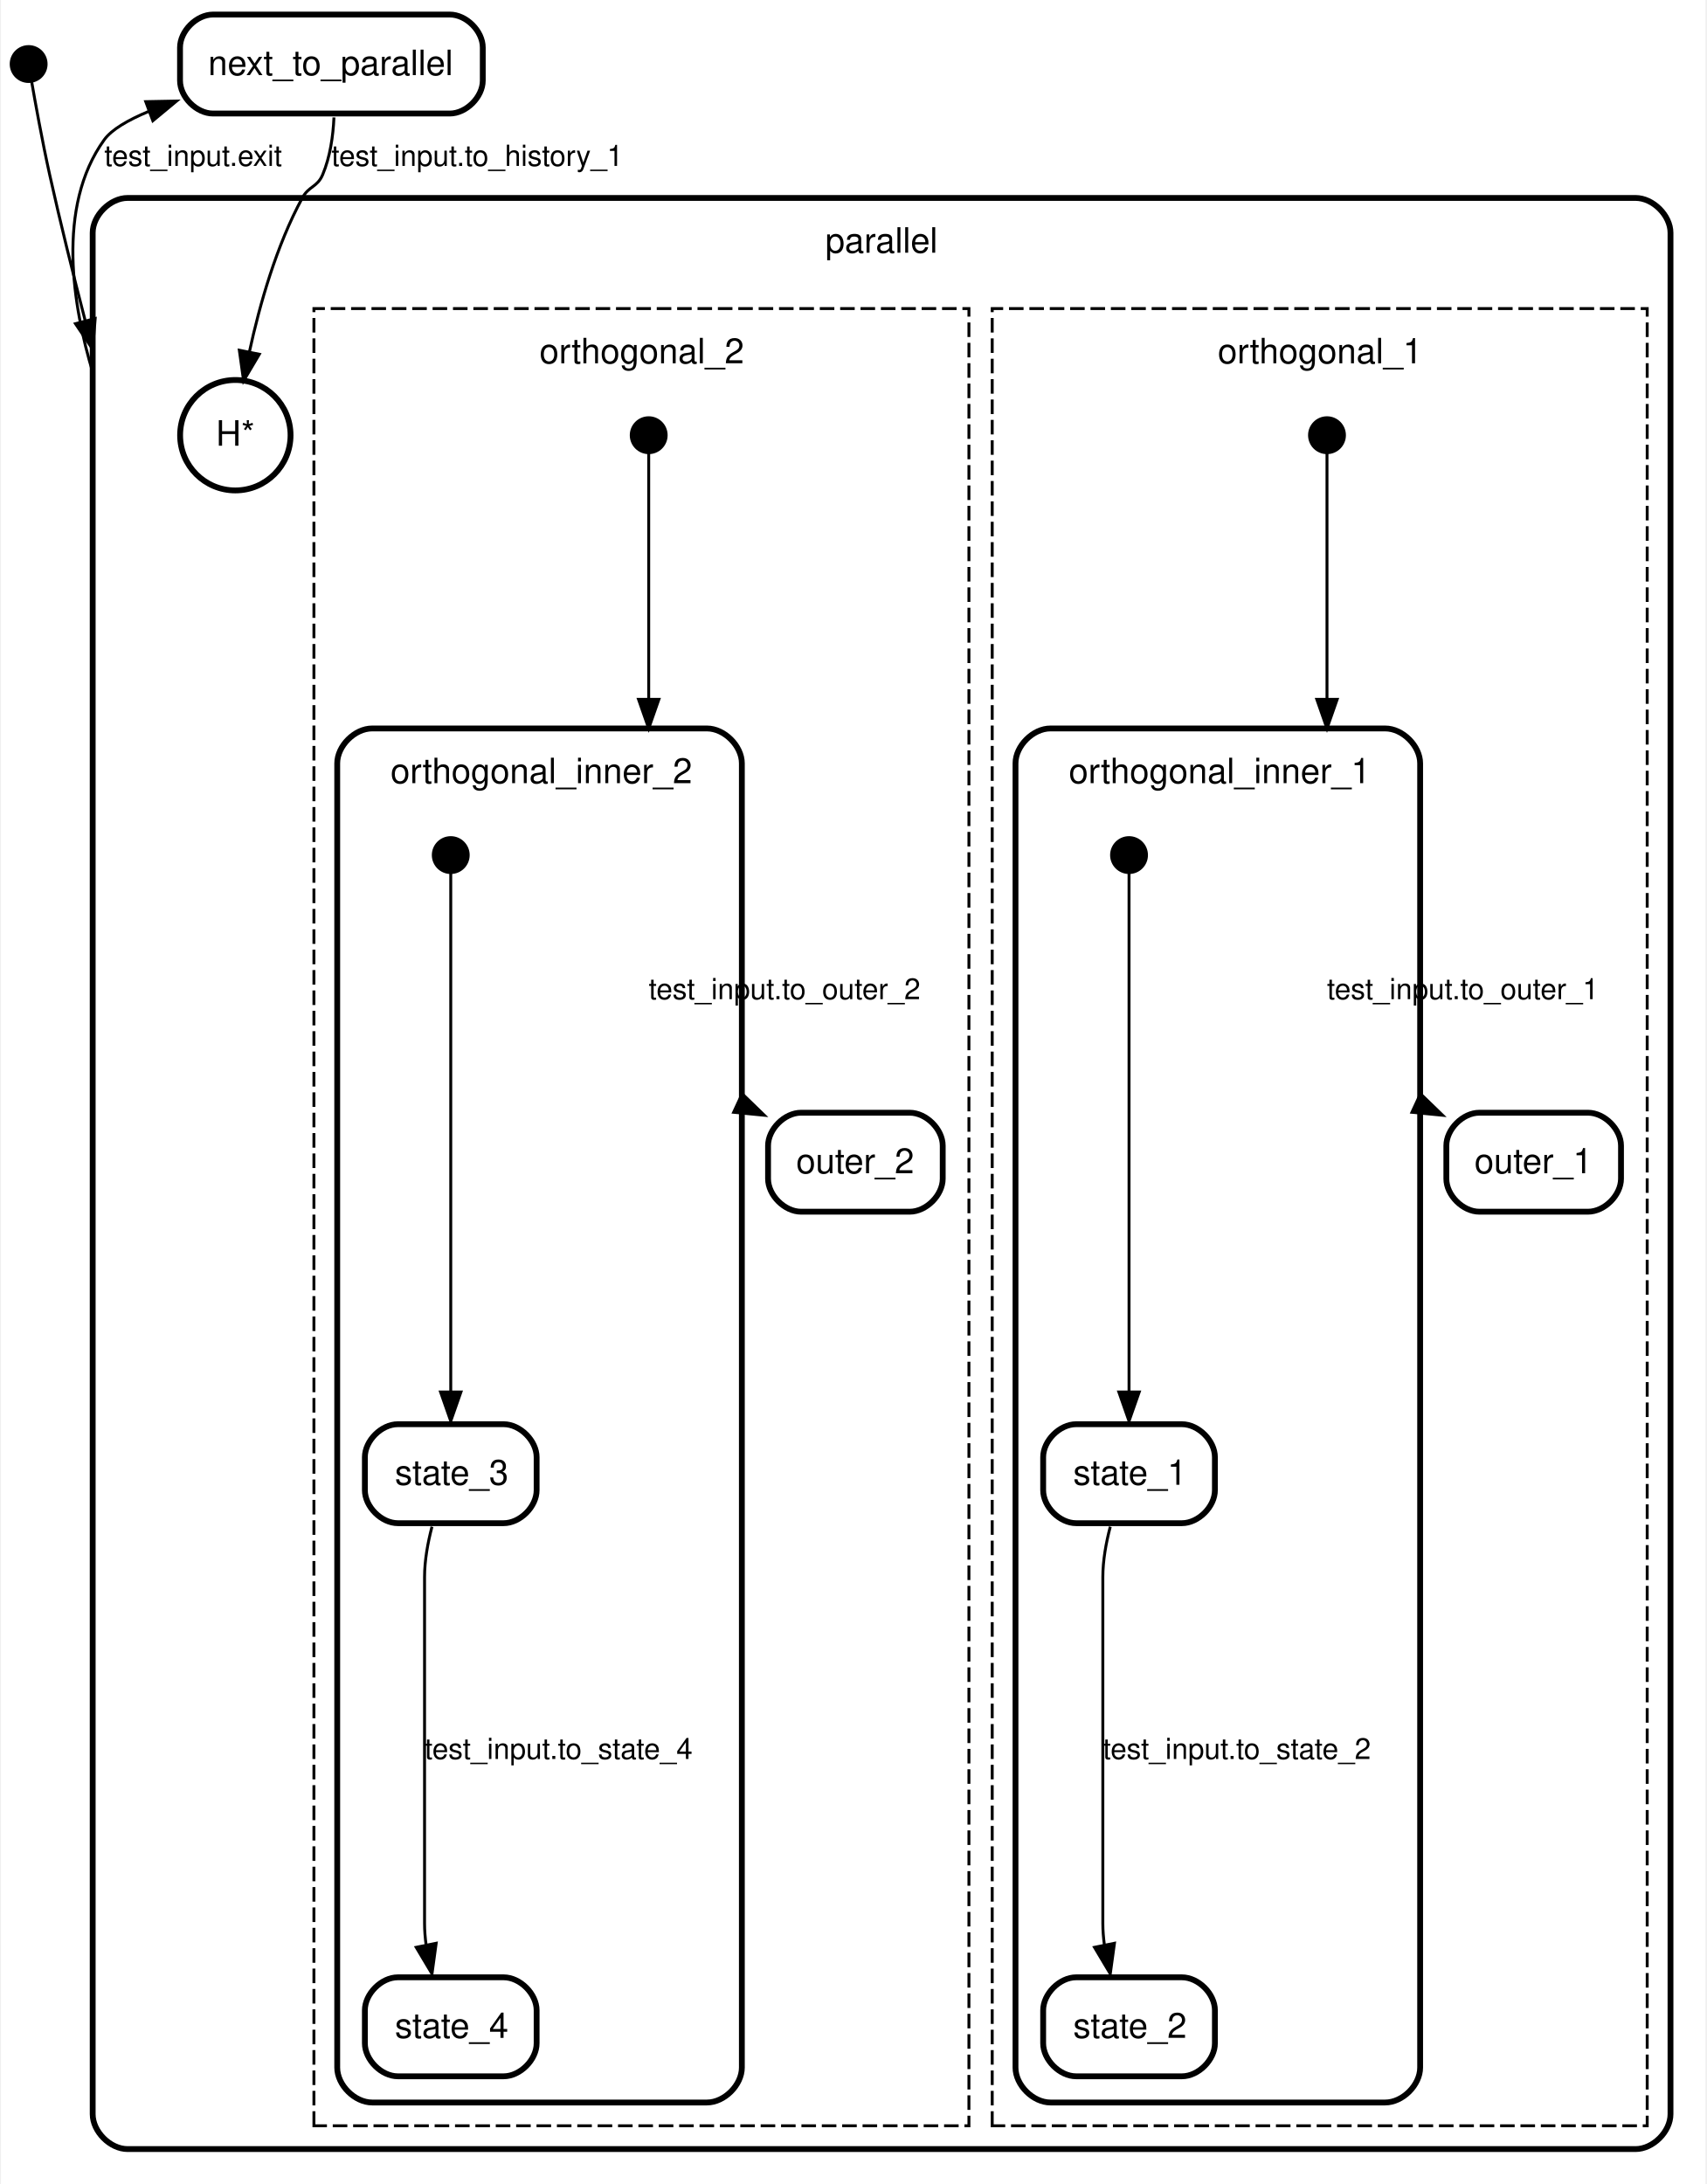
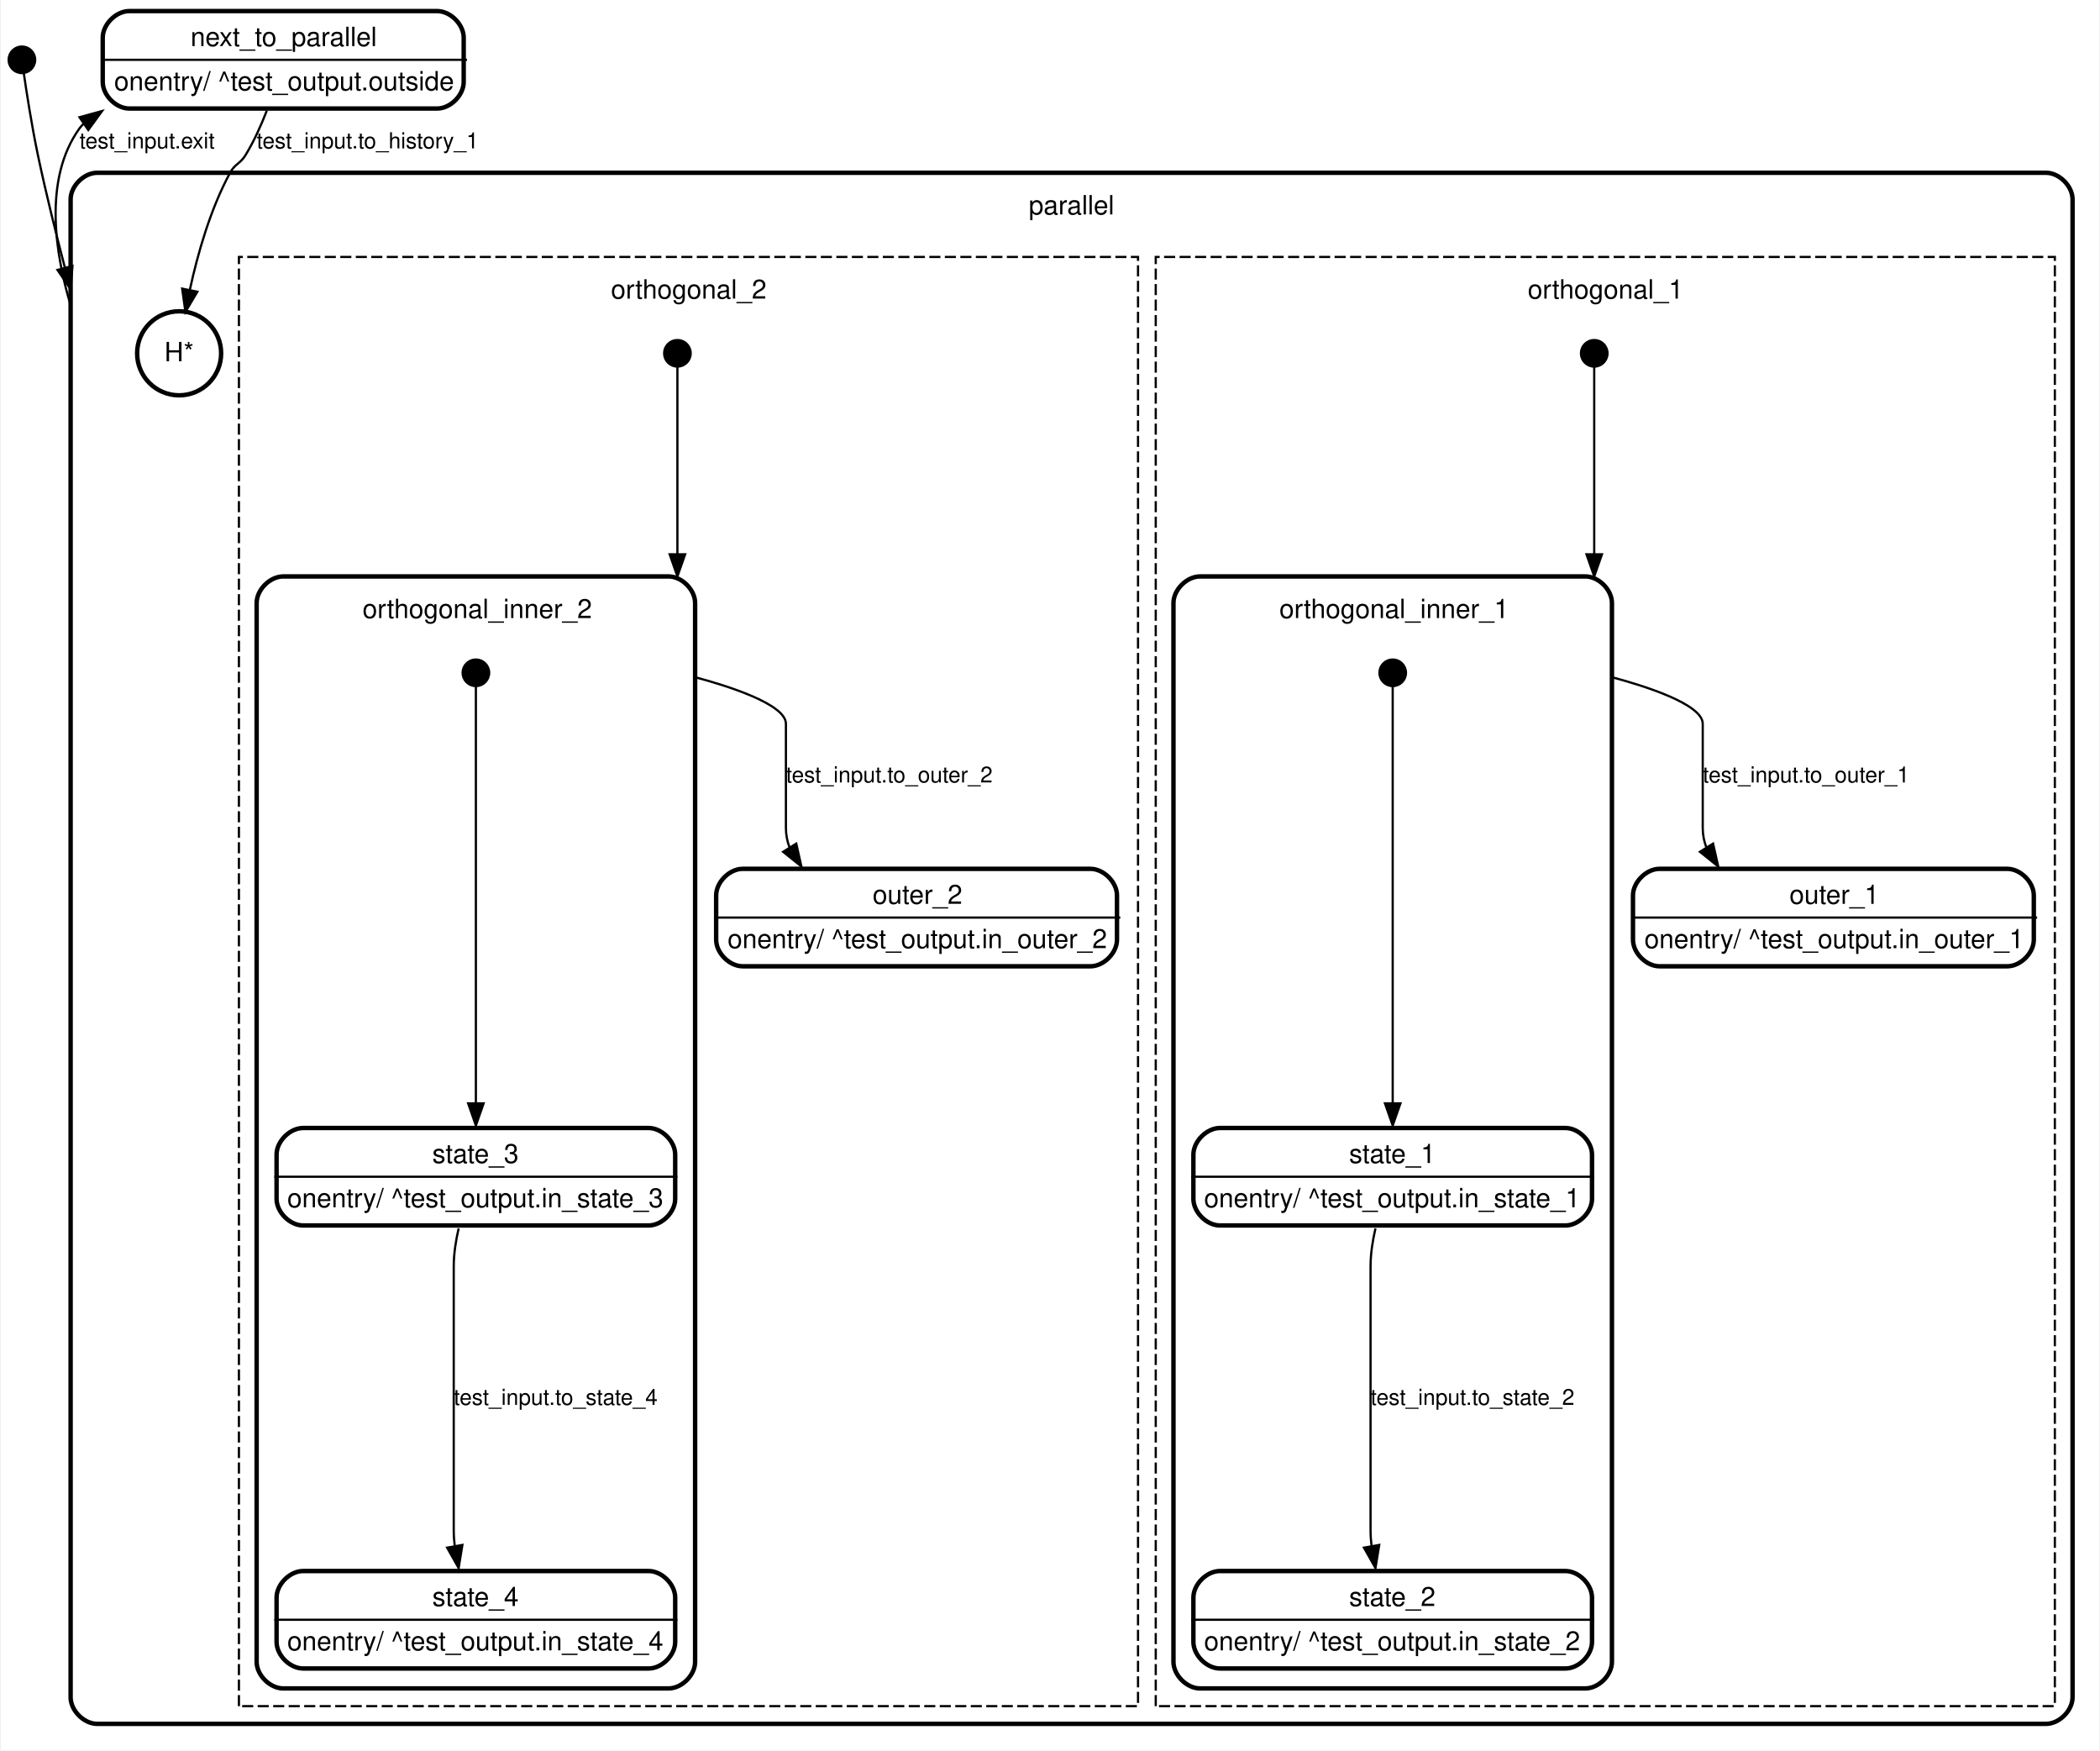
- <svg xmlns="http://www.w3.org/2000/svg" width="586pt" height="750pt" viewBox="0.00 0.00 585.50 750.23">
-   <g id="graph0" class="graph" transform="scale(1 1) rotate(0) translate(4 746.2328)">
-     <polygon fill="#ffffff" stroke="transparent" points="-4,4 -4,-746.233 581.5,-746.233 581.5,4 -4,4" />
+ <svg xmlns="http://www.w3.org/2000/svg" width="948pt" height="790pt" viewBox="0.00 0.00 947.50 790.23">
+   <g id="graph0" class="graph" transform="scale(1 1) rotate(0) translate(4 786.2328)">
+     <polygon fill="#ffffff" stroke="transparent" points="-4,4 -4,-786.233 943.5,-786.233 943.5,4 -4,4" />
    <g id="clust1" class="cluster">
-       <path fill="none" stroke="#000000" stroke-width="2" d="M39.5,-8C39.5,-8 557.5,-8 557.5,-8 563.5,-8 569.5,-14 569.5,-20 569.5,-20 569.5,-666.233 569.5,-666.233 569.5,-672.233 563.5,-678.233 557.5,-678.233 557.5,-678.233 39.5,-678.233 39.5,-678.233 33.5,-678.233 27.5,-672.233 27.5,-666.233 27.5,-666.233 27.5,-20 27.5,-20 27.5,-14 33.5,-8 39.5,-8" />
-       <text text-anchor="start" x="279.167" y="-659.433" font-family="Helvetica,sans-Serif" font-size="12.00" fill="#000000">parallel</text>
+       <path fill="none" stroke="#000000" stroke-width="2" d="M39.5,-8C39.5,-8 919.5,-8 919.5,-8 925.5,-8 931.5,-14 931.5,-20 931.5,-20 931.5,-696.233 931.5,-696.233 931.5,-702.233 925.5,-708.233 919.5,-708.233 919.5,-708.233 39.5,-708.233 39.5,-708.233 33.5,-708.233 27.5,-702.233 27.5,-696.233 27.5,-696.233 27.5,-20 27.5,-20 27.5,-14 33.5,-8 39.5,-8" />
+       <text text-anchor="start" x="460.167" y="-689.433" font-family="Helvetica,sans-Serif" font-size="12.00" fill="#000000">parallel</text>
    </g>
    <g id="clust2" class="cluster">
-       <polygon fill="none" stroke="#000000" stroke-dasharray="5,2" points="336.5,-16 336.5,-640.233 561.5,-640.233 561.5,-16 336.5,-16" />
-       <text text-anchor="start" x="413.985" y="-621.433" font-family="Helvetica,sans-Serif" font-size="12.00" fill="#000000">orthogonal_1</text>
+       <polygon fill="none" stroke="#000000" stroke-dasharray="5,2" points="517.5,-16 517.5,-670.233 923.5,-670.233 923.5,-16 517.5,-16" />
+       <text text-anchor="start" x="685.485" y="-651.433" font-family="Helvetica,sans-Serif" font-size="12.00" fill="#000000">orthogonal_1</text>
    </g>
    <g id="clust3" class="cluster">
-       <path fill="none" stroke="#000000" stroke-width="2" d="M356.5,-24C356.5,-24 471.5,-24 471.5,-24 477.5,-24 483.5,-30 483.5,-36 483.5,-36 483.5,-484 483.5,-484 483.5,-490 477.5,-496 471.5,-496 471.5,-496 356.5,-496 356.5,-496 350.5,-496 344.5,-490 344.5,-484 344.5,-484 344.5,-36 344.5,-36 344.5,-30 350.5,-24 356.5,-24" />
-       <text text-anchor="start" x="362.815" y="-477.2" font-family="Helvetica,sans-Serif" font-size="12.00" fill="#000000">orthogonal_inner_1</text>
+       <path fill="none" stroke="#000000" stroke-width="2" d="M537.5,-24C537.5,-24 711.5,-24 711.5,-24 717.5,-24 723.5,-30 723.5,-36 723.5,-36 723.5,-514 723.5,-514 723.5,-520 717.5,-526 711.5,-526 711.5,-526 537.5,-526 537.5,-526 531.5,-526 525.5,-520 525.5,-514 525.5,-514 525.5,-36 525.5,-36 525.5,-30 531.5,-24 537.5,-24" />
+       <text text-anchor="start" x="573.315" y="-507.2" font-family="Helvetica,sans-Serif" font-size="12.00" fill="#000000">orthogonal_inner_1</text>
    </g>
    <g id="clust4" class="cluster">
-       <polygon fill="none" stroke="#000000" stroke-dasharray="5,2" points="103.5,-16 103.5,-640.233 328.5,-640.233 328.5,-16 103.5,-16" />
-       <text text-anchor="start" x="180.985" y="-621.433" font-family="Helvetica,sans-Serif" font-size="12.00" fill="#000000">orthogonal_2</text>
+       <polygon fill="none" stroke="#000000" stroke-dasharray="5,2" points="103.5,-16 103.5,-670.233 509.5,-670.233 509.5,-16 103.5,-16" />
+       <text text-anchor="start" x="271.485" y="-651.433" font-family="Helvetica,sans-Serif" font-size="12.00" fill="#000000">orthogonal_2</text>
    </g>
    <g id="clust5" class="cluster">
-       <path fill="none" stroke="#000000" stroke-width="2" d="M123.5,-24C123.5,-24 238.5,-24 238.5,-24 244.5,-24 250.5,-30 250.5,-36 250.5,-36 250.5,-484 250.5,-484 250.5,-490 244.5,-496 238.5,-496 238.5,-496 123.5,-496 123.5,-496 117.5,-496 111.5,-490 111.5,-484 111.5,-484 111.5,-36 111.5,-36 111.5,-30 117.5,-24 123.5,-24" />
-       <text text-anchor="start" x="129.815" y="-477.2" font-family="Helvetica,sans-Serif" font-size="12.00" fill="#000000">orthogonal_inner_2</text>
+       <path fill="none" stroke="#000000" stroke-width="2" d="M123.5,-24C123.5,-24 297.5,-24 297.5,-24 303.5,-24 309.5,-30 309.5,-36 309.5,-36 309.5,-514 309.5,-514 309.5,-520 303.5,-526 297.5,-526 297.5,-526 123.5,-526 123.5,-526 117.5,-526 111.5,-520 111.5,-514 111.5,-514 111.5,-36 111.5,-36 111.5,-30 117.5,-24 123.5,-24" />
+       <text text-anchor="start" x="159.315" y="-507.2" font-family="Helvetica,sans-Serif" font-size="12.00" fill="#000000">orthogonal_inner_2</text>
    </g>
    <g id="node1" class="node">
-       <ellipse fill="#000000" stroke="#000000" stroke-width="2" cx="5.5" cy="-724.233" rx="5.5" ry="5.5" />
+       <ellipse fill="#000000" stroke="#000000" stroke-width="2" cx="5.5" cy="-759.233" rx="5.5" ry="5.5" />
    </g>
    <g id="edge1" class="edge">
-       <path fill="none" stroke="#000000" d="M6.424,-718.8C7.707,-711.405 10.159,-697.771 12.721,-686.233 16.385,-669.732 20.894,-651.644 24.931,-636.075" />
-       <polygon fill="#000000" stroke="#000000" points="28.357,-636.809 27.502,-626.249 21.584,-635.037 28.357,-636.809" />
-       <text text-anchor="middle" x="14.889" y="-689.233" font-family="Helvetica,sans-Serif" font-size="10.00" fill="#000000"> </text>
+       <path fill="none" stroke="#000000" d="M6.288,-753.639C7.482,-745.408 9.91,-729.565 12.721,-716.233 16.249,-699.501 20.791,-681.177 24.889,-665.492" />
+       <polygon fill="#000000" stroke="#000000" points="28.33,-666.171 27.504,-655.608 21.563,-664.381 28.33,-666.171" />
+       <text text-anchor="middle" x="14.889" y="-719.233" font-family="Helvetica,sans-Serif" font-size="10.00" fill="#000000"> </text>
    </g>
    <g id="node2" class="node">
-       <polygon fill="transparent" stroke="transparent" stroke-width="2" points="162.5,-742.233 56.5,-742.233 56.5,-706.233 162.5,-706.233 162.5,-742.233" />
-       <text text-anchor="start" x="67.155" y="-720.433" font-family="Helvetica,sans-Serif" font-size="12.00" fill="#000000">next_to_parallel</text>
-       <path fill="none" stroke="#000000" stroke-width="2" d="M68.833,-707.233C68.833,-707.233 150.167,-707.233 150.167,-707.233 155.833,-707.233 161.5,-712.899 161.5,-718.566 161.5,-718.566 161.5,-729.899 161.5,-729.899 161.5,-735.566 155.833,-741.233 150.167,-741.233 150.167,-741.233 68.833,-741.233 68.833,-741.233 63.167,-741.233 57.5,-735.566 57.5,-729.899 57.5,-729.899 57.5,-718.566 57.5,-718.566 57.5,-712.899 63.167,-707.233 68.833,-707.233" />
+       <polygon fill="transparent" stroke="transparent" stroke-width="2" points="206,-782.233 41,-782.233 41,-736.233 206,-736.233 206,-782.233" />
+       <text text-anchor="start" x="81.655" y="-765.433" font-family="Helvetica,sans-Serif" font-size="12.00" fill="#000000">next_to_parallel</text>
+       <text text-anchor="start" x="47.156" y="-745.433" font-family="Helvetica,sans-Serif" font-size="12.00" fill="#000000">onentry/ ^test_output.outside</text>
+       <polygon fill="#000000" stroke="#000000" points="41.5,-759.233 41.5,-759.233 206.5,-759.233 206.5,-759.233 41.5,-759.233" />
+       <path fill="none" stroke="#000000" stroke-width="2" d="M54,-737.233C54,-737.233 193,-737.233 193,-737.233 199,-737.233 205,-743.233 205,-749.233 205,-749.233 205,-769.233 205,-769.233 205,-775.233 199,-781.233 193,-781.233 193,-781.233 54,-781.233 54,-781.233 48,-781.233 42,-775.233 42,-769.233 42,-769.233 42,-749.233 42,-749.233 42,-743.233 48,-737.233 54,-737.233" />
    </g>
    <g id="node4" class="node">
-       <ellipse fill="transparent" stroke="#000000" stroke-width="2" cx="76.5" cy="-596.733" rx="18.968" ry="18.968" />
-       <text text-anchor="middle" x="76.5" y="-593.133" font-family="Helvetica,sans-Serif" font-size="12.00" fill="#000000">H*</text>
+       <ellipse fill="transparent" stroke="#000000" stroke-width="2" cx="76.5" cy="-626.733" rx="18.968" ry="18.968" />
+       <text text-anchor="middle" x="76.5" y="-623.133" font-family="Helvetica,sans-Serif" font-size="12.00" fill="#000000">H*</text>
    </g>
    <g id="edge11" class="edge">
-       <path fill="none" stroke="#000000" d="M110.379,-705.892C110.09,-699.464 109.07,-692.331 106.5,-686.233 104.665,-681.879 101.752,-682.386 99.5,-678.233 90.588,-661.801 84.855,-641.586 81.342,-625.401" />
-       <polygon fill="#000000" stroke="#000000" points="84.74,-624.543 79.342,-615.426 77.876,-625.919 84.74,-624.543" />
-       <text text-anchor="start" x="109.5" y="-689.233" font-family="Helvetica,sans-Serif" font-size="10.00" fill="#000000">test_input.to_history_1   </text>
+       <path fill="none" stroke="#000000" d="M116.071,-736.22C113.48,-729.547 110.262,-722.401 106.5,-716.233 104.04,-712.199 101.752,-712.386 99.5,-708.233 90.588,-691.801 84.855,-671.586 81.342,-655.401" />
+       <polygon fill="#000000" stroke="#000000" points="84.74,-654.543 79.342,-645.426 77.876,-655.919 84.74,-654.543" />
+       <text text-anchor="start" x="111.5" y="-719.233" font-family="Helvetica,sans-Serif" font-size="10.00" fill="#000000">test_input.to_history_1   </text>
    </g>
    <g id="edge10" class="edge">
-       <path fill="none" stroke="#000000" d="M27.505,-618.392C20.814,-640.597 14.777,-675.067 31.476,-698.233 33.971,-701.694 39.553,-704.956 46.646,-707.924" />
-       <polygon fill="#000000" stroke="#000000" points="45.726,-711.316 56.319,-711.518 48.164,-704.754 45.726,-711.316" />
-       <text text-anchor="start" x="31.5" y="-689.233" font-family="Helvetica,sans-Serif" font-size="10.00" fill="#000000">test_input.exit   </text>
+       <path fill="none" stroke="#000000" d="M27.501,-648.445C20.83,-670.643 14.831,-705.062 31.476,-728.233 31.968,-728.917 32.562,-729.596 33.249,-730.268" />
+       <polygon fill="#000000" stroke="#000000" points="31.498,-733.312 41.715,-736.115 35.476,-727.552 31.498,-733.312" />
+       <text text-anchor="start" x="31.5" y="-719.233" font-family="Helvetica,sans-Serif" font-size="10.00" fill="#000000">test_input.exit   </text>
    </g>
    <g id="node6" class="node">
-       <ellipse fill="#000000" stroke="#000000" stroke-width="2" cx="451.5" cy="-596.733" rx="5.5" ry="5.5" />
+       <ellipse fill="#000000" stroke="#000000" stroke-width="2" cx="715.5" cy="-626.733" rx="5.5" ry="5.5" />
    </g>
    <g id="edge2" class="edge">
-       <path fill="none" stroke="#000000" d="M451.5,-591.084C451.5,-583.956 451.5,-571.319 451.5,-560.5 451.5,-560.5 451.5,-560.5 451.5,-513.5 451.5,-511.112 451.5,-508.671 451.5,-506.205" />
-       <polygon fill="#000000" stroke="#000000" points="455,-506 451.5,-496 448,-506 455,-506" />
-       <text text-anchor="middle" x="452.889" y="-534" font-family="Helvetica,sans-Serif" font-size="10.00" fill="#000000"> </text>
+       <path fill="none" stroke="#000000" d="M715.5,-621.084C715.5,-613.956 715.5,-601.319 715.5,-590.5 715.5,-590.5 715.5,-590.5 715.5,-543.5 715.5,-541.112 715.5,-538.671 715.5,-536.205" />
+       <polygon fill="#000000" stroke="#000000" points="719,-536 715.5,-526 712,-536 719,-536" />
+       <text text-anchor="middle" x="716.889" y="-564" font-family="Helvetica,sans-Serif" font-size="10.00" fill="#000000"> </text>
    </g>
    <g id="node7" class="node">
-       <polygon fill="transparent" stroke="transparent" stroke-width="2" points="553.5,-365 491.5,-365 491.5,-329 553.5,-329 553.5,-365" />
-       <text text-anchor="start" x="502.158" y="-343.2" font-family="Helvetica,sans-Serif" font-size="12.00" fill="#000000">outer_1</text>
-       <path fill="none" stroke="#000000" stroke-width="2" d="M503.833,-330C503.833,-330 541.167,-330 541.167,-330 546.833,-330 552.5,-335.667 552.5,-341.333 552.5,-341.333 552.5,-352.667 552.5,-352.667 552.5,-358.333 546.833,-364 541.167,-364 541.167,-364 503.833,-364 503.833,-364 498.167,-364 492.5,-358.333 492.5,-352.667 492.5,-352.667 492.5,-341.333 492.5,-341.333 492.5,-335.667 498.167,-330 503.833,-330" />
+       <polygon fill="transparent" stroke="transparent" stroke-width="2" points="915,-395 732,-395 732,-349 915,-349 915,-395" />
+       <text text-anchor="start" x="803.658" y="-378.2" font-family="Helvetica,sans-Serif" font-size="12.00" fill="#000000">outer_1</text>
+       <text text-anchor="start" x="738.152" y="-358.2" font-family="Helvetica,sans-Serif" font-size="12.00" fill="#000000">onentry/ ^test_output.in_outer_1</text>
+       <polygon fill="#000000" stroke="#000000" points="732.5,-372 732.5,-372 915.5,-372 915.5,-372 732.5,-372" />
+       <path fill="none" stroke="#000000" stroke-width="2" d="M745,-350C745,-350 902,-350 902,-350 908,-350 914,-356 914,-362 914,-362 914,-382 914,-382 914,-388 908,-394 902,-394 902,-394 745,-394 745,-394 739,-394 733,-388 733,-382 733,-382 733,-362 733,-362 733,-356 739,-350 745,-350" />
    </g>
    <g id="edge5" class="edge">
-       <path fill="none" stroke="#000000" d="M483.5,-366.702C485.431,-365.809 487.362,-364.915 489.293,-364.022" />
-       <polygon fill="#000000" stroke="#000000" points="483.617,-370.504 491.224,-363.129 480.678,-364.151 483.617,-370.504" />
-       <text text-anchor="start" x="451.5" y="-403" font-family="Helvetica,sans-Serif" font-size="10.00" fill="#000000">test_input.to_outer_1   </text>
+       <path fill="none" stroke="#000000" d="M723.499,-480.507C737.389,-476.81 764.5,-468.447 764.5,-459.5 764.5,-459.5 764.5,-459.5 764.5,-412.5 764.5,-409.297 765.098,-406.328 766.175,-403.579" />
+       <polygon fill="#000000" stroke="#000000" points="769.168,-405.393 771.5,-395.058 763.232,-401.683 769.168,-405.393" />
+       <text text-anchor="start" x="764.5" y="-433" font-family="Helvetica,sans-Serif" font-size="10.00" fill="#000000">test_input.to_outer_1   </text>
    </g>
    <g id="node9" class="node">
-       <ellipse fill="#000000" stroke="#000000" stroke-width="2" cx="383.5" cy="-452.5" rx="5.5" ry="5.5" />
+       <ellipse fill="#000000" stroke="#000000" stroke-width="2" cx="624.5" cy="-482.5" rx="5.5" ry="5.5" />
    </g>
    <g id="node10" class="node">
-       <polygon fill="transparent" stroke="transparent" stroke-width="2" points="414,-258 353,-258 353,-222 414,-222 414,-258" />
-       <text text-anchor="start" x="364.324" y="-236.2" font-family="Helvetica,sans-Serif" font-size="12.00" fill="#000000">state_1</text>
-       <path fill="none" stroke="#000000" stroke-width="2" d="M365.333,-223C365.333,-223 401.667,-223 401.667,-223 407.333,-223 413,-228.667 413,-234.333 413,-234.333 413,-245.667 413,-245.667 413,-251.333 407.333,-257 401.667,-257 401.667,-257 365.333,-257 365.333,-257 359.667,-257 354,-251.333 354,-245.667 354,-245.667 354,-234.333 354,-234.333 354,-228.667 359.667,-223 365.333,-223" />
+       <polygon fill="transparent" stroke="transparent" stroke-width="2" points="715.5,-278 533.5,-278 533.5,-232 715.5,-232 715.5,-278" />
+       <text text-anchor="start" x="604.824" y="-261.2" font-family="Helvetica,sans-Serif" font-size="12.00" fill="#000000">state_1</text>
+       <text text-anchor="start" x="539.317" y="-241.2" font-family="Helvetica,sans-Serif" font-size="12.00" fill="#000000">onentry/ ^test_output.in_state_1</text>
+       <polygon fill="#000000" stroke="#000000" points="533.5,-255 533.5,-255 715.5,-255 715.5,-255 533.5,-255" />
+       <path fill="none" stroke="#000000" stroke-width="2" d="M546.5,-233C546.5,-233 702.5,-233 702.5,-233 708.5,-233 714.5,-239 714.5,-245 714.5,-245 714.5,-265 714.5,-265 714.5,-271 708.5,-277 702.5,-277 702.5,-277 546.5,-277 546.5,-277 540.5,-277 534.5,-271 534.5,-265 534.5,-265 534.5,-245 534.5,-245 534.5,-239 540.5,-233 546.5,-233" />
    </g>
    <g id="edge3" class="edge">
-       <path fill="none" stroke="#000000" d="M383.5,-446.829C383.5,-442.174 383.5,-435.41 383.5,-429.5 383.5,-429.5 383.5,-429.5 383.5,-275.5 383.5,-273.108 383.5,-270.625 383.5,-268.134" />
-       <polygon fill="#000000" stroke="#000000" points="387,-268.06 383.5,-258.06 380,-268.06 387,-268.06" />
-       <text text-anchor="middle" x="384.889" y="-344" font-family="Helvetica,sans-Serif" font-size="10.00" fill="#000000"> </text>
+       <path fill="none" stroke="#000000" d="M624.5,-476.829C624.5,-472.174 624.5,-465.41 624.5,-459.5 624.5,-459.5 624.5,-459.5 624.5,-295.5 624.5,-293.127 624.5,-290.676 624.5,-288.208" />
+       <polygon fill="#000000" stroke="#000000" points="628,-288.131 624.5,-278.131 621,-288.131 628,-288.131" />
+       <text text-anchor="middle" x="625.889" y="-369" font-family="Helvetica,sans-Serif" font-size="10.00" fill="#000000"> </text>
    </g>
    <g id="node11" class="node">
-       <polygon fill="transparent" stroke="transparent" stroke-width="2" points="414,-68 353,-68 353,-32 414,-32 414,-68" />
-       <text text-anchor="start" x="364.324" y="-46.2" font-family="Helvetica,sans-Serif" font-size="12.00" fill="#000000">state_2</text>
-       <path fill="none" stroke="#000000" stroke-width="2" d="M365.333,-33C365.333,-33 401.667,-33 401.667,-33 407.333,-33 413,-38.667 413,-44.333 413,-44.333 413,-55.667 413,-55.667 413,-61.333 407.333,-67 401.667,-67 401.667,-67 365.333,-67 365.333,-67 359.667,-67 354,-61.333 354,-55.667 354,-55.667 354,-44.333 354,-44.333 354,-38.667 359.667,-33 365.333,-33" />
+       <polygon fill="transparent" stroke="transparent" stroke-width="2" points="715.5,-78 533.5,-78 533.5,-32 715.5,-32 715.5,-78" />
+       <text text-anchor="start" x="604.824" y="-61.2" font-family="Helvetica,sans-Serif" font-size="12.00" fill="#000000">state_2</text>
+       <text text-anchor="start" x="539.317" y="-41.2" font-family="Helvetica,sans-Serif" font-size="12.00" fill="#000000">onentry/ ^test_output.in_state_2</text>
+       <polygon fill="#000000" stroke="#000000" points="533.5,-55 533.5,-55 715.5,-55 715.5,-55 533.5,-55" />
+       <path fill="none" stroke="#000000" stroke-width="2" d="M546.5,-33C546.5,-33 702.5,-33 702.5,-33 708.5,-33 714.5,-39 714.5,-45 714.5,-45 714.5,-65 714.5,-65 714.5,-71 708.5,-77 702.5,-77 702.5,-77 546.5,-77 546.5,-77 540.5,-77 534.5,-71 534.5,-65 534.5,-65 534.5,-45 534.5,-45 534.5,-39 540.5,-33 546.5,-33" />
    </g>
    <g id="edge4" class="edge">
-       <path fill="none" stroke="#000000" d="M377.055,-221.796C375.612,-216.309 374.5,-210.222 374.5,-204.5 374.5,-204.5 374.5,-204.5 374.5,-85.5 374.5,-83.086 374.698,-80.607 375.035,-78.135" />
-       <polygon fill="#000000" stroke="#000000" points="378.492,-78.701 377.055,-68.204 371.632,-77.306 378.492,-78.701" />
-       <text text-anchor="start" x="374.5" y="-142" font-family="Helvetica,sans-Serif" font-size="10.00" fill="#000000">test_input.to_state_2   </text>
+       <path fill="none" stroke="#000000" d="M616.719,-231.682C615.428,-226.116 614.5,-220.149 614.5,-214.5 614.5,-214.5 614.5,-214.5 614.5,-95.5 614.5,-93.117 614.665,-90.677 614.953,-88.235" />
+       <polygon fill="#000000" stroke="#000000" points="618.412,-88.777 616.719,-78.318 611.52,-87.55 618.412,-88.777" />
+       <text text-anchor="start" x="614.5" y="-152" font-family="Helvetica,sans-Serif" font-size="10.00" fill="#000000">test_input.to_state_2   </text>
    </g>
    <g id="node13" class="node">
-       <ellipse fill="#000000" stroke="#000000" stroke-width="2" cx="218.5" cy="-596.733" rx="5.5" ry="5.5" />
+       <ellipse fill="#000000" stroke="#000000" stroke-width="2" cx="301.5" cy="-626.733" rx="5.5" ry="5.5" />
    </g>
    <g id="edge6" class="edge">
-       <path fill="none" stroke="#000000" d="M218.5,-591.084C218.5,-583.956 218.5,-571.319 218.5,-560.5 218.5,-560.5 218.5,-560.5 218.5,-513.5 218.5,-511.112 218.5,-508.671 218.5,-506.205" />
-       <polygon fill="#000000" stroke="#000000" points="222,-506 218.5,-496 215,-506 222,-506" />
-       <text text-anchor="middle" x="219.889" y="-534" font-family="Helvetica,sans-Serif" font-size="10.00" fill="#000000"> </text>
+       <path fill="none" stroke="#000000" d="M301.5,-621.084C301.5,-613.956 301.5,-601.319 301.5,-590.5 301.5,-590.5 301.5,-590.5 301.5,-543.5 301.5,-541.112 301.5,-538.671 301.5,-536.205" />
+       <polygon fill="#000000" stroke="#000000" points="305,-536 301.5,-526 298,-536 305,-536" />
+       <text text-anchor="middle" x="302.889" y="-564" font-family="Helvetica,sans-Serif" font-size="10.00" fill="#000000"> </text>
    </g>
    <g id="node14" class="node">
-       <polygon fill="transparent" stroke="transparent" stroke-width="2" points="320.5,-365 258.5,-365 258.5,-329 320.5,-329 320.5,-365" />
-       <text text-anchor="start" x="269.158" y="-343.2" font-family="Helvetica,sans-Serif" font-size="12.00" fill="#000000">outer_2</text>
-       <path fill="none" stroke="#000000" stroke-width="2" d="M270.833,-330C270.833,-330 308.167,-330 308.167,-330 313.833,-330 319.5,-335.667 319.5,-341.333 319.5,-341.333 319.5,-352.667 319.5,-352.667 319.5,-358.333 313.833,-364 308.167,-364 308.167,-364 270.833,-364 270.833,-364 265.167,-364 259.5,-358.333 259.5,-352.667 259.5,-352.667 259.5,-341.333 259.5,-341.333 259.5,-335.667 265.167,-330 270.833,-330" />
+       <polygon fill="transparent" stroke="transparent" stroke-width="2" points="501,-395 318,-395 318,-349 501,-349 501,-395" />
+       <text text-anchor="start" x="389.658" y="-378.2" font-family="Helvetica,sans-Serif" font-size="12.00" fill="#000000">outer_2</text>
+       <text text-anchor="start" x="324.152" y="-358.2" font-family="Helvetica,sans-Serif" font-size="12.00" fill="#000000">onentry/ ^test_output.in_outer_2</text>
+       <polygon fill="#000000" stroke="#000000" points="318.5,-372 318.5,-372 501.5,-372 501.5,-372 318.5,-372" />
+       <path fill="none" stroke="#000000" stroke-width="2" d="M331,-350C331,-350 488,-350 488,-350 494,-350 500,-356 500,-362 500,-362 500,-382 500,-382 500,-388 494,-394 488,-394 488,-394 331,-394 331,-394 325,-394 319,-388 319,-382 319,-382 319,-362 319,-362 319,-356 325,-350 331,-350" />
    </g>
    <g id="edge9" class="edge">
-       <path fill="none" stroke="#000000" d="M250.5,-366.702C252.431,-365.809 254.362,-364.915 256.293,-364.022" />
-       <polygon fill="#000000" stroke="#000000" points="250.617,-370.504 258.224,-363.129 247.678,-364.151 250.617,-370.504" />
-       <text text-anchor="start" x="218.5" y="-403" font-family="Helvetica,sans-Serif" font-size="10.00" fill="#000000">test_input.to_outer_2   </text>
+       <path fill="none" stroke="#000000" d="M309.499,-480.507C323.389,-476.81 350.5,-468.447 350.5,-459.5 350.5,-459.5 350.5,-459.5 350.5,-412.5 350.5,-409.297 351.098,-406.328 352.175,-403.579" />
+       <polygon fill="#000000" stroke="#000000" points="355.168,-405.393 357.5,-395.058 349.232,-401.683 355.168,-405.393" />
+       <text text-anchor="start" x="350.5" y="-433" font-family="Helvetica,sans-Serif" font-size="10.00" fill="#000000">test_input.to_outer_2   </text>
    </g>
    <g id="node16" class="node">
-       <ellipse fill="#000000" stroke="#000000" stroke-width="2" cx="150.5" cy="-452.5" rx="5.5" ry="5.5" />
+       <ellipse fill="#000000" stroke="#000000" stroke-width="2" cx="210.5" cy="-482.5" rx="5.5" ry="5.5" />
    </g>
    <g id="node17" class="node">
-       <polygon fill="transparent" stroke="transparent" stroke-width="2" points="181,-258 120,-258 120,-222 181,-222 181,-258" />
-       <text text-anchor="start" x="131.324" y="-236.2" font-family="Helvetica,sans-Serif" font-size="12.00" fill="#000000">state_3</text>
-       <path fill="none" stroke="#000000" stroke-width="2" d="M132.333,-223C132.333,-223 168.667,-223 168.667,-223 174.333,-223 180,-228.667 180,-234.333 180,-234.333 180,-245.667 180,-245.667 180,-251.333 174.333,-257 168.667,-257 168.667,-257 132.333,-257 132.333,-257 126.667,-257 121,-251.333 121,-245.667 121,-245.667 121,-234.333 121,-234.333 121,-228.667 126.667,-223 132.333,-223" />
+       <polygon fill="transparent" stroke="transparent" stroke-width="2" points="301.5,-278 119.5,-278 119.5,-232 301.5,-232 301.5,-278" />
+       <text text-anchor="start" x="190.824" y="-261.2" font-family="Helvetica,sans-Serif" font-size="12.00" fill="#000000">state_3</text>
+       <text text-anchor="start" x="125.317" y="-241.2" font-family="Helvetica,sans-Serif" font-size="12.00" fill="#000000">onentry/ ^test_output.in_state_3</text>
+       <polygon fill="#000000" stroke="#000000" points="119.5,-255 119.5,-255 301.5,-255 301.5,-255 119.5,-255" />
+       <path fill="none" stroke="#000000" stroke-width="2" d="M132.5,-233C132.5,-233 288.5,-233 288.5,-233 294.5,-233 300.5,-239 300.5,-245 300.5,-245 300.5,-265 300.5,-265 300.5,-271 294.5,-277 288.5,-277 288.5,-277 132.5,-277 132.5,-277 126.5,-277 120.5,-271 120.5,-265 120.5,-265 120.5,-245 120.5,-245 120.5,-239 126.5,-233 132.5,-233" />
    </g>
    <g id="edge7" class="edge">
-       <path fill="none" stroke="#000000" d="M150.5,-446.829C150.5,-442.174 150.5,-435.41 150.5,-429.5 150.5,-429.5 150.5,-429.5 150.5,-275.5 150.5,-273.108 150.5,-270.625 150.5,-268.134" />
-       <polygon fill="#000000" stroke="#000000" points="154,-268.06 150.5,-258.06 147,-268.06 154,-268.06" />
-       <text text-anchor="middle" x="151.889" y="-344" font-family="Helvetica,sans-Serif" font-size="10.00" fill="#000000"> </text>
+       <path fill="none" stroke="#000000" d="M210.5,-476.829C210.5,-472.174 210.5,-465.41 210.5,-459.5 210.5,-459.5 210.5,-459.5 210.5,-295.5 210.5,-293.127 210.5,-290.676 210.5,-288.208" />
+       <polygon fill="#000000" stroke="#000000" points="214,-288.131 210.5,-278.131 207,-288.131 214,-288.131" />
+       <text text-anchor="middle" x="211.889" y="-369" font-family="Helvetica,sans-Serif" font-size="10.00" fill="#000000"> </text>
    </g>
    <g id="node18" class="node">
-       <polygon fill="transparent" stroke="transparent" stroke-width="2" points="181,-68 120,-68 120,-32 181,-32 181,-68" />
-       <text text-anchor="start" x="131.324" y="-46.2" font-family="Helvetica,sans-Serif" font-size="12.00" fill="#000000">state_4</text>
-       <path fill="none" stroke="#000000" stroke-width="2" d="M132.333,-33C132.333,-33 168.667,-33 168.667,-33 174.333,-33 180,-38.667 180,-44.333 180,-44.333 180,-55.667 180,-55.667 180,-61.333 174.333,-67 168.667,-67 168.667,-67 132.333,-67 132.333,-67 126.667,-67 121,-61.333 121,-55.667 121,-55.667 121,-44.333 121,-44.333 121,-38.667 126.667,-33 132.333,-33" />
+       <polygon fill="transparent" stroke="transparent" stroke-width="2" points="301.5,-78 119.5,-78 119.5,-32 301.5,-32 301.5,-78" />
+       <text text-anchor="start" x="190.824" y="-61.2" font-family="Helvetica,sans-Serif" font-size="12.00" fill="#000000">state_4</text>
+       <text text-anchor="start" x="125.317" y="-41.2" font-family="Helvetica,sans-Serif" font-size="12.00" fill="#000000">onentry/ ^test_output.in_state_4</text>
+       <polygon fill="#000000" stroke="#000000" points="119.5,-55 119.5,-55 301.5,-55 301.5,-55 119.5,-55" />
+       <path fill="none" stroke="#000000" stroke-width="2" d="M132.5,-33C132.5,-33 288.5,-33 288.5,-33 294.5,-33 300.5,-39 300.5,-45 300.5,-45 300.5,-65 300.5,-65 300.5,-71 294.5,-77 288.5,-77 288.5,-77 132.5,-77 132.5,-77 126.5,-77 120.5,-71 120.5,-65 120.5,-65 120.5,-45 120.5,-45 120.5,-39 126.5,-33 132.5,-33" />
    </g>
    <g id="edge8" class="edge">
-       <path fill="none" stroke="#000000" d="M144.055,-221.796C142.612,-216.309 141.5,-210.222 141.5,-204.5 141.5,-204.5 141.5,-204.5 141.5,-85.5 141.5,-83.086 141.698,-80.607 142.035,-78.135" />
-       <polygon fill="#000000" stroke="#000000" points="145.492,-78.701 144.055,-68.204 138.632,-77.306 145.492,-78.701" />
-       <text text-anchor="start" x="141.5" y="-142" font-family="Helvetica,sans-Serif" font-size="10.00" fill="#000000">test_input.to_state_4   </text>
+       <path fill="none" stroke="#000000" d="M202.719,-231.682C201.428,-226.116 200.5,-220.149 200.5,-214.5 200.5,-214.5 200.5,-214.5 200.5,-95.5 200.5,-93.117 200.665,-90.677 200.953,-88.235" />
+       <polygon fill="#000000" stroke="#000000" points="204.412,-88.777 202.719,-78.318 197.52,-87.55 204.412,-88.777" />
+       <text text-anchor="start" x="200.5" y="-152" font-family="Helvetica,sans-Serif" font-size="10.00" fill="#000000">test_input.to_state_4   </text>
    </g>
  </g>
</svg>
